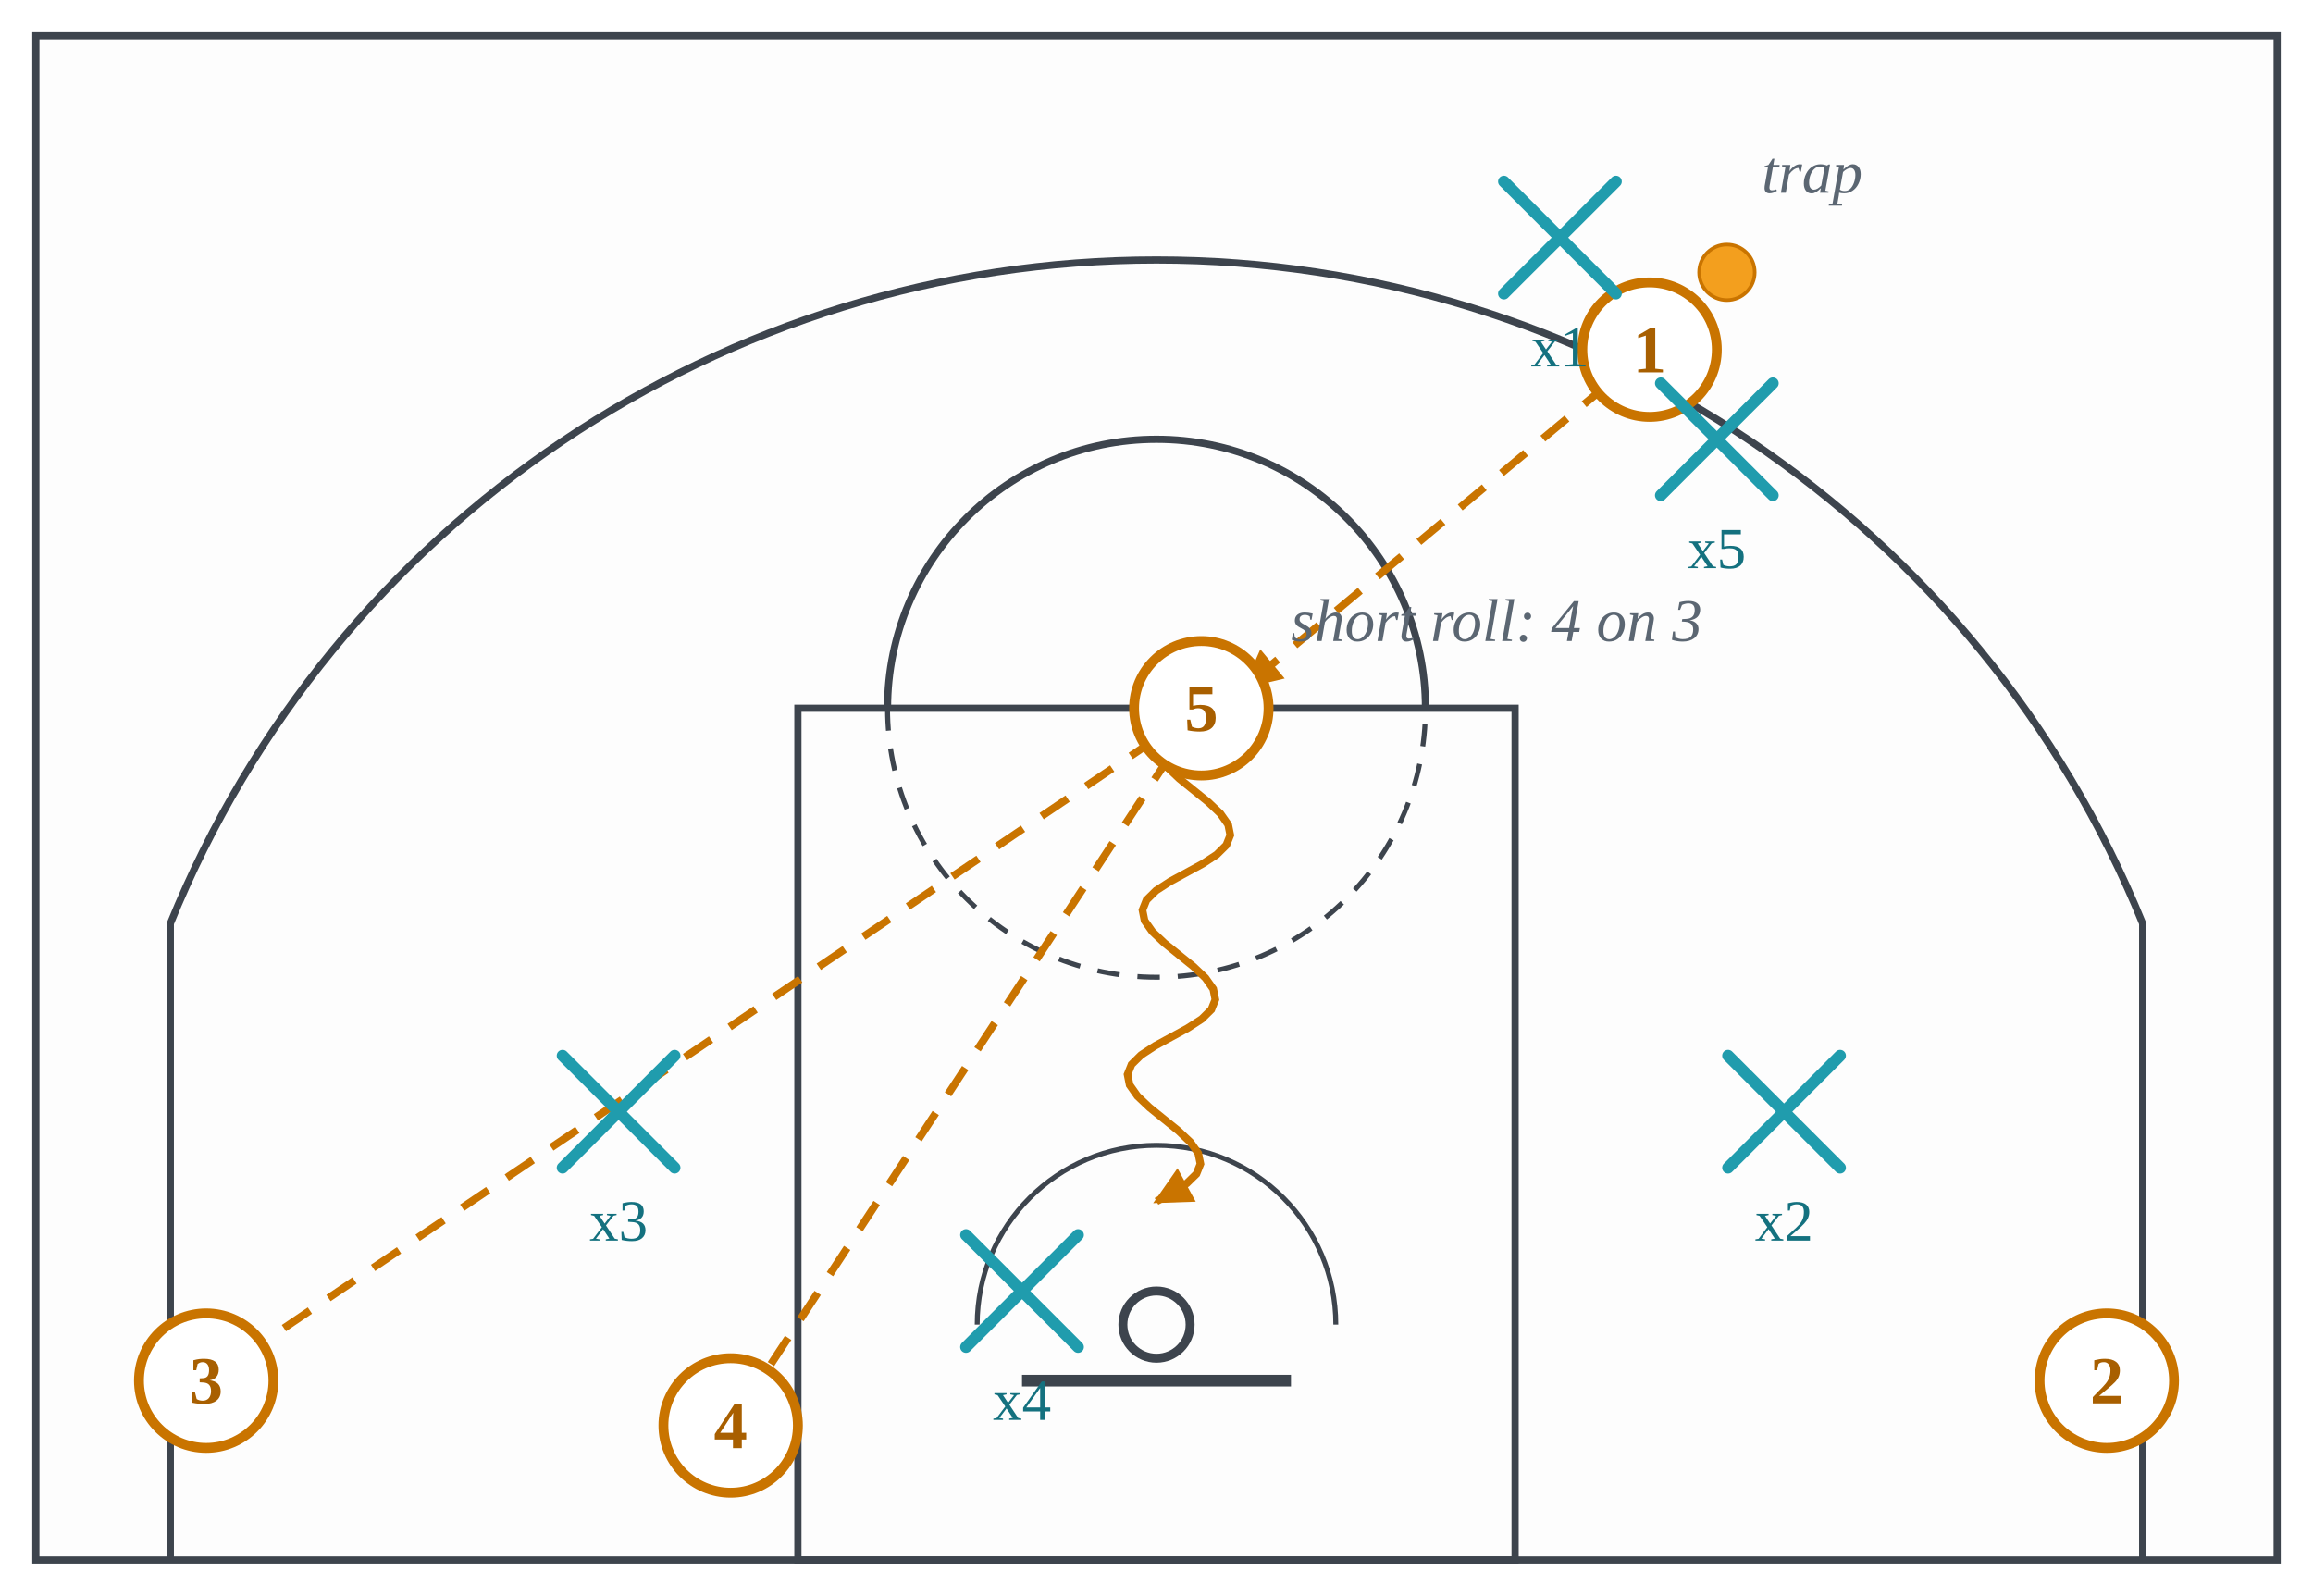
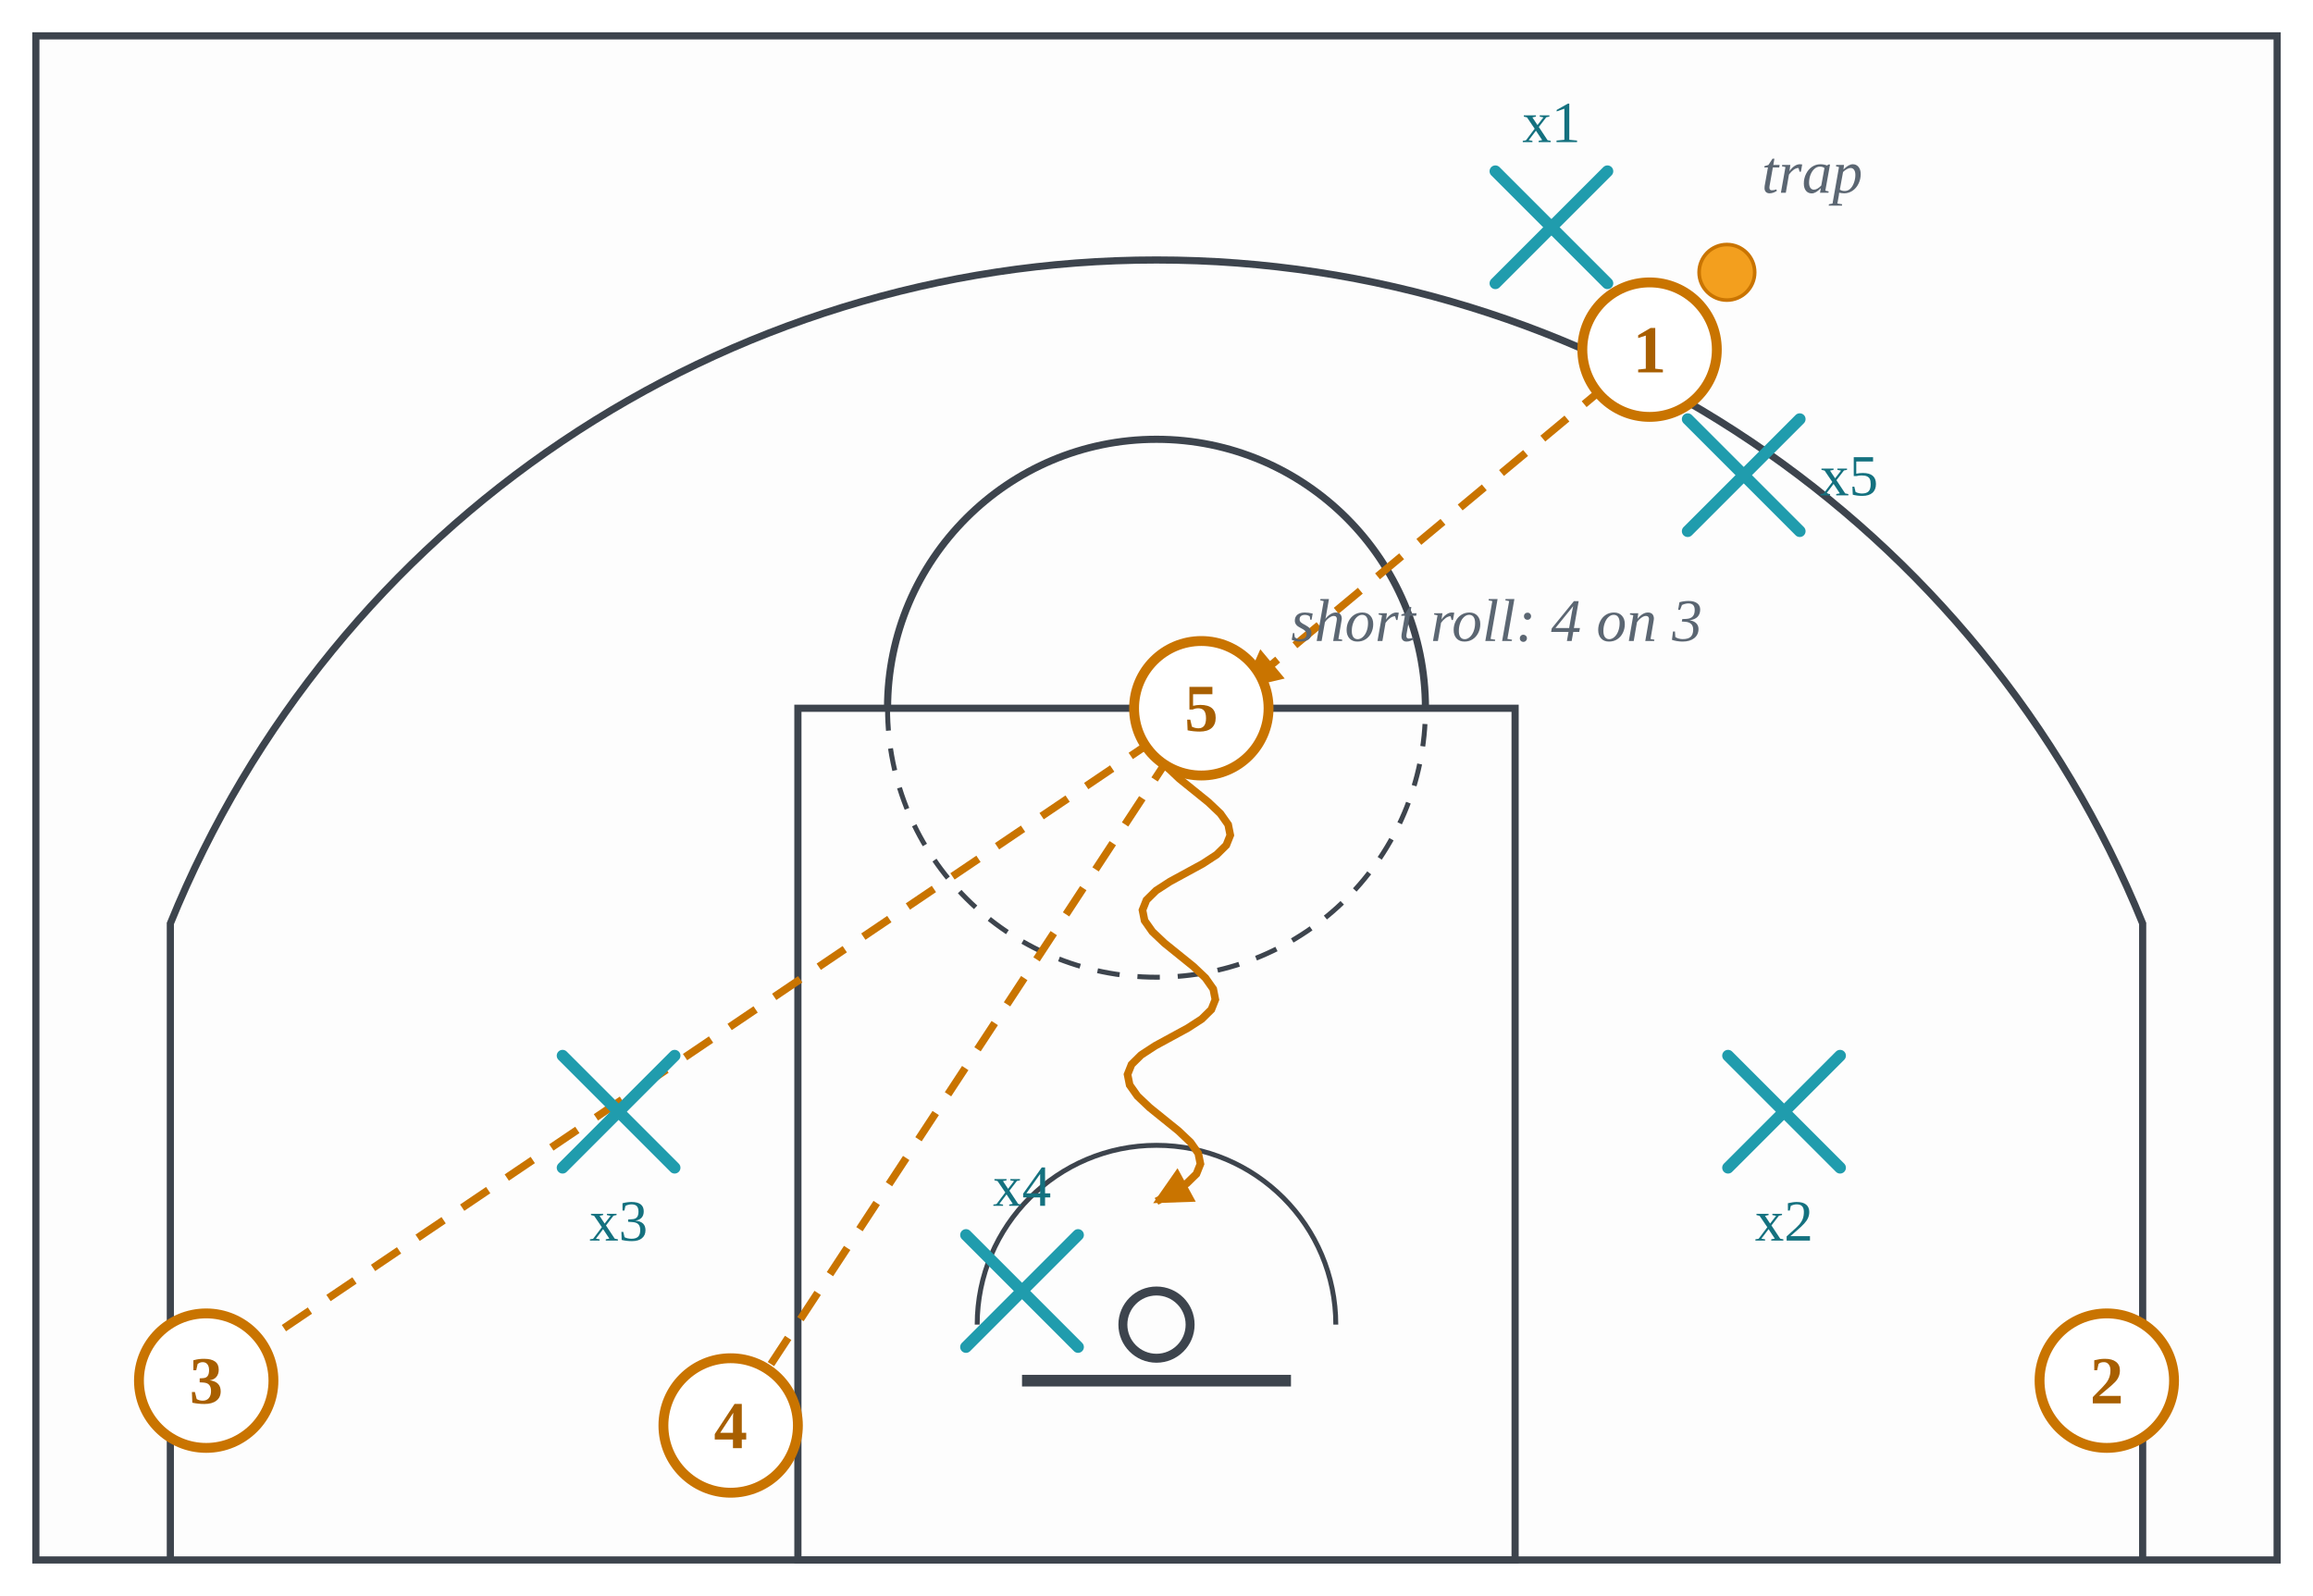
<svg xmlns="http://www.w3.org/2000/svg" viewBox="0 0 516.0 356.0" width="516.0" role="img" aria-label="Two defenders have trapped the ball-handler above the arc on the right side. The big who screened rolls only to the free-throw line, catches a pass out of the trap, and now faces three defenders with three teammates: a shooter in each corner and a cutter at the weak-side dunker spot. Dashed passes show his three options." class="hd-court-svg">
  <defs>
    <marker id="hd-arrow-o" viewBox="0 0 10 10" refX="9" refY="5" markerWidth="5" markerHeight="5" orient="auto-start-reverse">
      <path d="M 0 0 L 10 5 L 0 10 z" fill="var(--hd-offense, #C97400)" />
    </marker>
    <marker id="hd-arrow-d" viewBox="0 0 10 10" refX="9" refY="5" markerWidth="5" markerHeight="5" orient="auto-start-reverse">
      <path d="M 0 0 L 10 5 L 0 10 z" fill="var(--hd-defense, #209CAD)" />
    </marker>
  </defs>
  <rect x="8.0" y="8.0" width="500.0" height="340.0" fill="var(--court-floor, #fdfdfd)" stroke="var(--court-line, #3d444d)" stroke-width="1.6" />
  <path d="M 38.0 348.0 L 38.0 206.02 A 237.5 237.5 0 0 1 478.0 206.02 L 478.0 348.0" stroke="var(--court-line, #3d444d)" fill="none" stroke-width="1.6" />
  <rect x="178.0" y="158.0" width="160.0" height="190.0" stroke="var(--court-line, #3d444d)" fill="none" stroke-width="1.6" />
  <path d="M 198.0 158.0 A 60.0 60.0 0 0 1 318.0 158.0" stroke="var(--court-line, #3d444d)" fill="none" stroke-width="1.6" />
  <path d="M 198.0 158.0 A 60.0 60.0 0 0 0 318.0 158.0" stroke="var(--court-line, #3d444d)" fill="none" stroke-width="1.1" stroke-dasharray="5 4" />
  <path d="M 218.0 295.5 A 40.0 40.0 0 0 1 298.0 295.5" stroke="var(--court-line, #3d444d)" fill="none" stroke-width="1.1" />
  <line x1="228.0" y1="308.0" x2="288.0" y2="308.0" stroke="var(--court-line, #3d444d)" stroke-width="2.6" />
  <circle cx="258.0" cy="295.5" r="7.5" stroke="var(--court-line, #3d444d)" fill="none" stroke-width="2" />
  <line x1="368.0" y1="78.0" x2="278.0" y2="153.0" stroke="var(--hd-offense, #C97400)" fill="none" marker-end="url(#hd-arrow-o)" stroke-width="1.7" stroke-dasharray="7 5" />
  <line x1="268.0" y1="158.0" x2="46.0" y2="308.0" stroke="var(--hd-offense, #C97400)" fill="none" marker-end="url(#hd-arrow-o)" stroke-width="1.7" stroke-dasharray="7 5" />
  <line x1="268.0" y1="158.0" x2="163.0" y2="318.0" stroke="var(--hd-offense, #C97400)" fill="none" marker-end="url(#hd-arrow-o)" stroke-width="1.7" stroke-dasharray="7 5" />
  <path d="M 268.0,158.0 L 264.36,159.98 L 261.25,162.01 L 259.09,164.12 L 258.2,166.35 L 258.68,168.71 L 260.41,171.17 L 263.11,173.73 L 266.33,176.33 L 269.56,178.94 L 272.25,181.49 L 273.99,183.96 L 274.46,186.31 L 273.57,188.54 L 271.42,190.66 L 268.31,192.69 L 264.67,194.67 L 261.03,196.65 L 257.91,198.67 L 255.76,200.79 L 254.87,203.02 L 255.34,205.37 L 257.08,207.84 L 259.78,210.4 L 263.0,213.0 L 266.22,215.6 L 268.92,218.16 L 270.66,220.63 L 271.13,222.98 L 270.24,225.21 L 268.09,227.33 L 264.97,229.35 L 261.33,231.33 L 257.69,233.31 L 254.58,235.34 L 252.43,237.46 L 251.54,239.69 L 252.01,242.04 L 253.75,244.51 L 256.44,247.06 L 259.67,249.67 L 262.89,252.27 L 265.59,254.83 L 267.32,257.29 L 267.8,259.65 L 266.91,261.88 L 264.75,263.99 L 261.64,266.02 L 258.0,268.0" stroke="var(--hd-offense, #C97400)" fill="none" marker-end="url(#hd-arrow-o)" stroke-width="1.7" />
  <circle cx="368.0" cy="78.0" r="15.0" fill="var(--court-floor, #fff)" stroke="var(--hd-offense, #C97400)" stroke-width="2.2" />
  <text x="368.0" y="78.0" text-anchor="middle" dominant-baseline="central" font-size="15.0" font-weight="600" fill="var(--hd-offense-ink, #A85F00)">1</text>
  <circle cx="385.25" cy="60.75" r="6.2" fill="#F39F1E" stroke="var(--hd-offense, #C97400)" stroke-width="0.8" />
  <circle cx="268.0" cy="158.0" r="15.0" fill="var(--court-floor, #fff)" stroke="var(--hd-offense, #C97400)" stroke-width="2.2" />
  <text x="268.0" y="158.0" text-anchor="middle" dominant-baseline="central" font-size="15.0" font-weight="600" fill="var(--hd-offense-ink, #A85F00)">5</text>
  <circle cx="470.0" cy="308.0" r="15.0" fill="var(--court-floor, #fff)" stroke="var(--hd-offense, #C97400)" stroke-width="2.2" />
  <text x="470.0" y="308.0" text-anchor="middle" dominant-baseline="central" font-size="15.0" font-weight="600" fill="var(--hd-offense-ink, #A85F00)">2</text>
  <circle cx="46.0" cy="308.0" r="15.0" fill="var(--court-floor, #fff)" stroke="var(--hd-offense, #C97400)" stroke-width="2.2" />
  <text x="46.0" y="308.0" text-anchor="middle" dominant-baseline="central" font-size="15.0" font-weight="600" fill="var(--hd-offense-ink, #A85F00)">3</text>
  <circle cx="163.0" cy="318.0" r="15.0" fill="var(--court-floor, #fff)" stroke="var(--hd-offense, #C97400)" stroke-width="2.2" />
  <text x="163.0" y="318.0" text-anchor="middle" dominant-baseline="central" font-size="15.0" font-weight="600" fill="var(--hd-offense-ink, #A85F00)">4</text>
-   <line x1="335.5" y1="40.5" x2="360.5" y2="65.5" stroke="var(--hd-defense, #209CAD)" stroke-width="2.6" stroke-linecap="round" />
-   <line x1="335.5" y1="65.5" x2="360.5" y2="40.5" stroke="var(--hd-defense, #209CAD)" stroke-width="2.6" stroke-linecap="round" />
-   <text x="348.0" y="81.75" text-anchor="middle" font-size="13.0" fill="var(--hd-defense-ink, #14717F)">x1</text>
-   <line x1="370.5" y1="85.5" x2="395.5" y2="110.5" stroke="var(--hd-defense, #209CAD)" stroke-width="2.6" stroke-linecap="round" />
-   <line x1="370.5" y1="110.5" x2="395.5" y2="85.5" stroke="var(--hd-defense, #209CAD)" stroke-width="2.6" stroke-linecap="round" />
-   <text x="383.0" y="126.75" text-anchor="middle" font-size="13.0" fill="var(--hd-defense-ink, #14717F)">x5</text>
+   <line x1="333.6" y1="38.2" x2="358.6" y2="63.2" stroke="var(--hd-defense, #209CAD)" stroke-width="2.6" stroke-linecap="round" />
+   <line x1="333.6" y1="63.2" x2="358.6" y2="38.2" stroke="var(--hd-defense, #209CAD)" stroke-width="2.6" stroke-linecap="round" />
+   <text x="346.1" y="31.7" text-anchor="middle" font-size="13.0" fill="var(--hd-defense-ink, #14717F)">x1</text>
+   <line x1="376.5" y1="93.5" x2="401.5" y2="118.5" stroke="var(--hd-defense, #209CAD)" stroke-width="2.6" stroke-linecap="round" />
+   <line x1="376.5" y1="118.5" x2="401.5" y2="93.5" stroke="var(--hd-defense, #209CAD)" stroke-width="2.6" stroke-linecap="round" />
+   <text x="406.0" y="110.5" text-anchor="start" font-size="13.0" fill="var(--hd-defense-ink, #14717F)">x5</text>
  <line x1="385.5" y1="235.5" x2="410.5" y2="260.5" stroke="var(--hd-defense, #209CAD)" stroke-width="2.6" stroke-linecap="round" />
  <line x1="385.5" y1="260.5" x2="410.5" y2="235.5" stroke="var(--hd-defense, #209CAD)" stroke-width="2.6" stroke-linecap="round" />
  <text x="398.0" y="276.75" text-anchor="middle" font-size="13.0" fill="var(--hd-defense-ink, #14717F)">x2</text>
  <line x1="125.5" y1="235.5" x2="150.5" y2="260.5" stroke="var(--hd-defense, #209CAD)" stroke-width="2.6" stroke-linecap="round" />
  <line x1="125.5" y1="260.5" x2="150.5" y2="235.5" stroke="var(--hd-defense, #209CAD)" stroke-width="2.6" stroke-linecap="round" />
  <text x="138.0" y="276.75" text-anchor="middle" font-size="13.0" fill="var(--hd-defense-ink, #14717F)">x3</text>
  <line x1="215.5" y1="275.5" x2="240.5" y2="300.5" stroke="var(--hd-defense, #209CAD)" stroke-width="2.6" stroke-linecap="round" />
  <line x1="215.5" y1="300.5" x2="240.5" y2="275.5" stroke="var(--hd-defense, #209CAD)" stroke-width="2.6" stroke-linecap="round" />
-   <text x="228.0" y="316.75" text-anchor="middle" font-size="13.0" fill="var(--hd-defense-ink, #14717F)">x4</text>
+   <text x="228.0" y="269.0" text-anchor="middle" font-size="13.0" fill="var(--hd-defense-ink, #14717F)">x4</text>
  <text x="393.0" y="43.0" text-anchor="start" font-size="13.5" font-style="italic" fill="var(--hd-muted, #5b6672)">trap</text>
  <text x="288.0" y="143.0" text-anchor="start" font-size="13.5" font-style="italic" fill="var(--hd-muted, #5b6672)">short roll: 4 on 3</text>
</svg>
